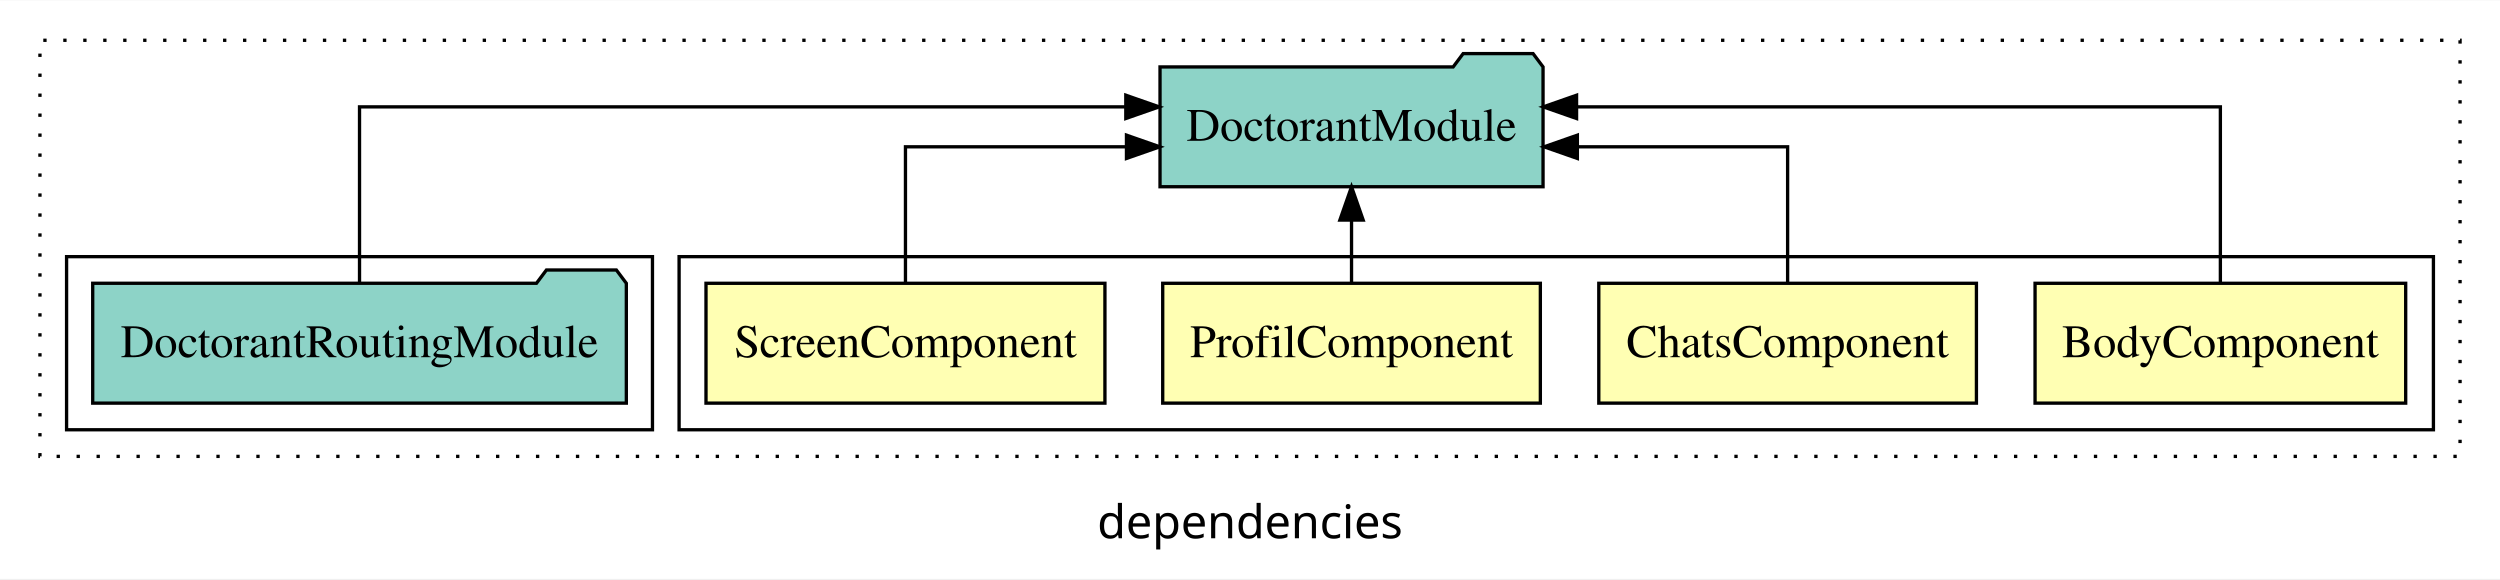
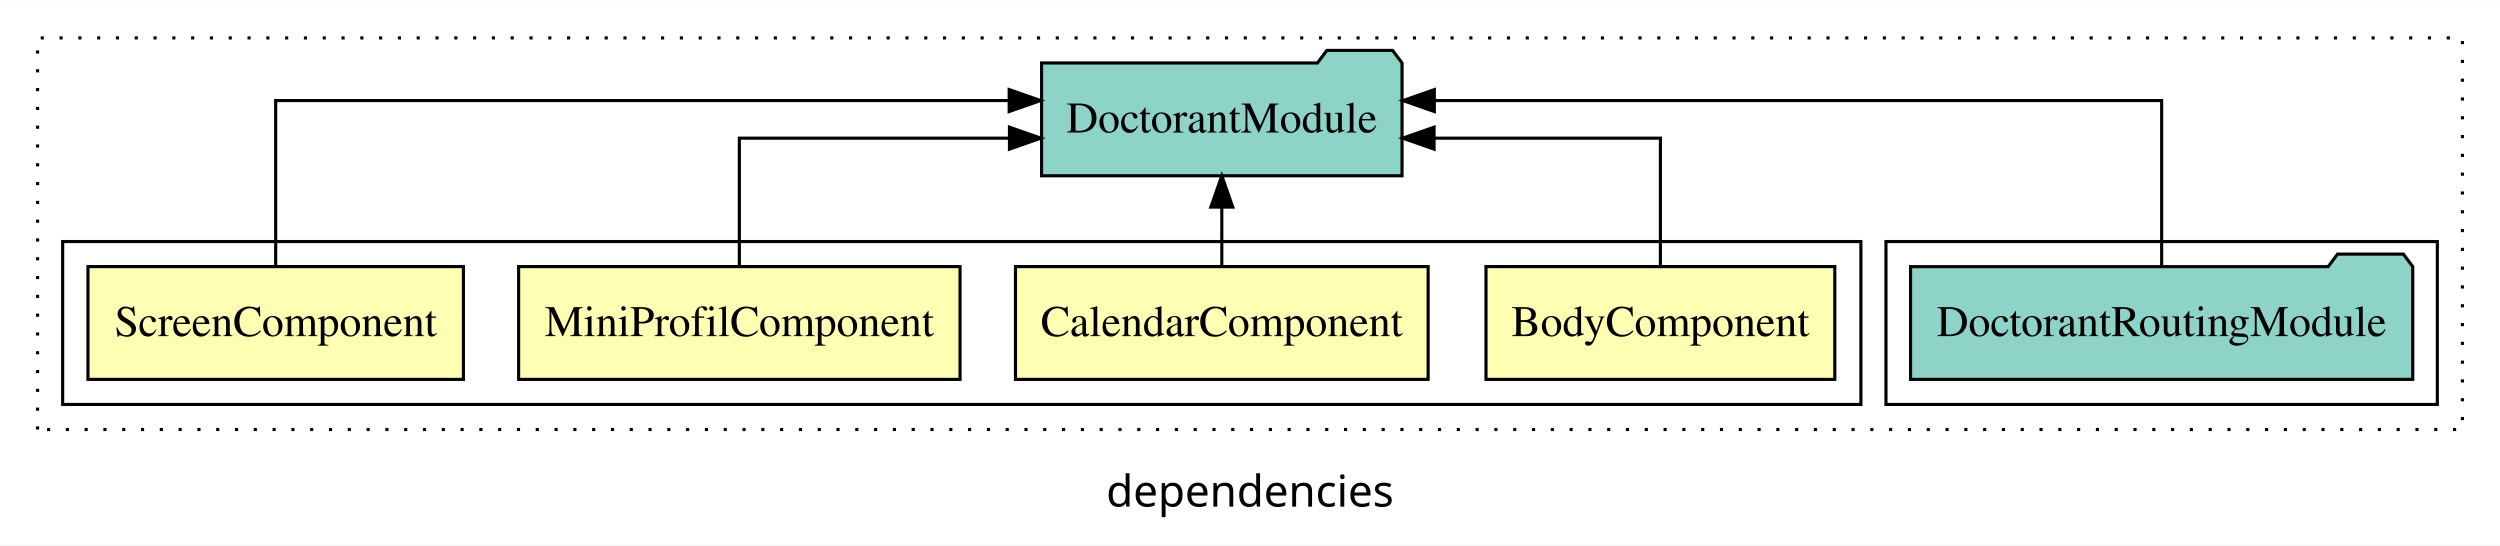
- <svg xmlns="http://www.w3.org/2000/svg" width="751pt" height="174pt" viewBox="0.00 0.00 751.00 173.80">
+ <svg xmlns="http://www.w3.org/2000/svg" width="798pt" height="174pt" viewBox="0.00 0.00 798.00 173.80">
  <g id="graph0" class="graph" transform="scale(1 1) rotate(0) translate(4 169.8)">
-     <polygon fill="white" stroke="transparent" points="-4,4 -4,-169.8 747,-169.8 747,4 -4,4" />
-     <text text-anchor="middle" x="371.5" y="-8.2" font-family="sans-serif" font-size="14.00">dependencies</text>
+     <polygon fill="white" stroke="transparent" points="-4,4 -4,-169.8 794,-169.8 794,4 -4,4" />
+     <text text-anchor="middle" x="395" y="-8.2" font-family="sans-serif" font-size="14.00">dependencies</text>
    <g id="clust1" class="cluster">
-       <polygon fill="none" stroke="black" stroke-dasharray="1,5" points="8,-32.8 8,-157.8 735,-157.8 735,-32.8 8,-32.8" />
+       <polygon fill="none" stroke="black" stroke-dasharray="1,5" points="8,-32.8 8,-157.8 782,-157.8 782,-32.8 8,-32.8" />
+     </g>
+     <g id="clust7" class="cluster">
+       <polygon fill="none" stroke="black" points="598,-40.8 598,-92.8 774,-92.8 774,-40.8 598,-40.8" />
    </g>
    <g id="clust2" class="cluster">
-       <polygon fill="none" stroke="black" points="200,-40.8 200,-92.8 727,-92.8 727,-40.8 200,-40.8" />
-     </g>
-     <g id="clust7" class="cluster">
-       <polygon fill="none" stroke="black" points="16,-40.8 16,-92.8 192,-92.8 192,-40.8 16,-40.8" />
+       <polygon fill="none" stroke="black" points="16,-40.8 16,-92.8 590,-92.8 590,-40.8 16,-40.8" />
    </g>
    <g id="node1" class="node">
-       <polygon fill="#ffffb3" stroke="black" points="718.67,-84.8 607.33,-84.8 607.33,-48.8 718.67,-48.8 718.67,-84.8" />
-       <text text-anchor="middle" x="663" y="-62.6" font-family="Times,serif" font-size="14.00">BodyComponent</text>
+       <polygon fill="#ffffb3" stroke="black" points="581.67,-84.8 470.33,-84.8 470.33,-48.8 581.67,-48.8 581.67,-84.8" />
+       <text text-anchor="middle" x="526" y="-62.6" font-family="Times,serif" font-size="14.00">BodyComponent</text>
    </g>
    <g id="node5" class="node">
-       <polygon fill="#8dd3c7" stroke="black" points="459.53,-149.8 456.53,-153.8 435.53,-153.8 432.53,-149.8 344.47,-149.8 344.47,-113.8 459.53,-113.8 459.53,-149.8" />
-       <text text-anchor="middle" x="402" y="-127.6" font-family="Times,serif" font-size="14.00">DoctorantModule</text>
+       <polygon fill="#8dd3c7" stroke="black" points="443.53,-149.8 440.53,-153.8 419.53,-153.8 416.53,-149.8 328.47,-149.8 328.47,-113.8 443.53,-113.8 443.53,-149.8" />
+       <text text-anchor="middle" x="386" y="-127.6" font-family="Times,serif" font-size="14.00">DoctorantModule</text>
    </g>
    <g id="edge1" class="edge">
-       <path fill="none" stroke="black" d="M663,-85.08C663,-106.12 663,-137.8 663,-137.8 663,-137.8 469.6,-137.8 469.6,-137.8" />
-       <polygon fill="black" stroke="black" points="469.6,-134.3 459.6,-137.8 469.6,-141.3 469.6,-134.3" />
+       <path fill="none" stroke="black" d="M526,-84.82C526,-102.17 526,-125.8 526,-125.8 526,-125.8 453.75,-125.8 453.75,-125.8" />
+       <polygon fill="black" stroke="black" points="453.75,-122.3 443.75,-125.8 453.75,-129.3 453.75,-122.3" />
    </g>
    <g id="node2" class="node">
-       <polygon fill="#ffffb3" stroke="black" points="589.72,-84.8 476.28,-84.8 476.28,-48.8 589.72,-48.8 589.72,-84.8" />
-       <text text-anchor="middle" x="533" y="-62.6" font-family="Times,serif" font-size="14.00">ChatsComponent</text>
+       <polygon fill="#ffffb3" stroke="black" points="451.86,-84.8 320.14,-84.8 320.14,-48.8 451.86,-48.8 451.86,-84.8" />
+       <text text-anchor="middle" x="386" y="-62.6" font-family="Times,serif" font-size="14.00">CalendarComponent</text>
    </g>
    <g id="edge2" class="edge">
-       <path fill="none" stroke="black" d="M533,-84.82C533,-102.17 533,-125.8 533,-125.8 533,-125.8 469.84,-125.8 469.84,-125.8" />
-       <polygon fill="black" stroke="black" points="469.84,-122.3 459.84,-125.8 469.84,-129.3 469.84,-122.3" />
+       <path fill="none" stroke="black" d="M386,-84.91C386,-84.91 386,-103.79 386,-103.79" />
+       <polygon fill="black" stroke="black" points="382.5,-103.79 386,-113.79 389.5,-103.79 382.5,-103.79" />
    </g>
    <g id="node3" class="node">
-       <polygon fill="#ffffb3" stroke="black" points="458.72,-84.8 345.28,-84.8 345.28,-48.8 458.72,-48.8 458.72,-84.8" />
-       <text text-anchor="middle" x="402" y="-62.6" font-family="Times,serif" font-size="14.00">ProfilComponent</text>
+       <polygon fill="#ffffb3" stroke="black" points="302.45,-84.8 161.55,-84.8 161.55,-48.8 302.45,-48.8 302.45,-84.8" />
+       <text text-anchor="middle" x="232" y="-62.6" font-family="Times,serif" font-size="14.00">MiniProfilComponent</text>
    </g>
    <g id="edge3" class="edge">
-       <path fill="none" stroke="black" d="M402,-84.91C402,-84.91 402,-103.79 402,-103.79" />
-       <polygon fill="black" stroke="black" points="398.5,-103.79 402,-113.79 405.5,-103.79 398.5,-103.79" />
+       <path fill="none" stroke="black" d="M232,-84.82C232,-102.17 232,-125.8 232,-125.8 232,-125.8 318.22,-125.8 318.22,-125.8" />
+       <polygon fill="black" stroke="black" points="318.22,-129.3 328.22,-125.8 318.22,-122.3 318.22,-129.3" />
    </g>
    <g id="node4" class="node">
-       <polygon fill="#ffffb3" stroke="black" points="327.92,-84.8 208.08,-84.8 208.08,-48.8 327.92,-48.8 327.92,-84.8" />
-       <text text-anchor="middle" x="268" y="-62.6" font-family="Times,serif" font-size="14.00">ScreenComponent</text>
+       <polygon fill="#ffffb3" stroke="black" points="143.92,-84.8 24.08,-84.8 24.08,-48.8 143.92,-48.8 143.92,-84.8" />
+       <text text-anchor="middle" x="84" y="-62.6" font-family="Times,serif" font-size="14.00">ScreenComponent</text>
    </g>
    <g id="edge4" class="edge">
-       <path fill="none" stroke="black" d="M268,-84.82C268,-102.17 268,-125.8 268,-125.8 268,-125.8 334.39,-125.8 334.39,-125.8" />
-       <polygon fill="black" stroke="black" points="334.39,-129.3 344.39,-125.8 334.39,-122.3 334.39,-129.3" />
+       <path fill="none" stroke="black" d="M84,-85.08C84,-106.12 84,-137.8 84,-137.8 84,-137.8 318.13,-137.8 318.13,-137.8" />
+       <polygon fill="black" stroke="black" points="318.13,-141.3 328.13,-137.8 318.13,-134.3 318.13,-141.3" />
    </g>
    <g id="node6" class="node">
-       <polygon fill="#8dd3c7" stroke="black" points="184.15,-84.8 181.15,-88.8 160.15,-88.8 157.15,-84.8 23.85,-84.8 23.85,-48.8 184.15,-48.8 184.15,-84.8" />
-       <text text-anchor="middle" x="104" y="-62.6" font-family="Times,serif" font-size="14.00">DoctorantRoutingModule</text>
+       <polygon fill="#8dd3c7" stroke="black" points="766.15,-84.8 763.15,-88.8 742.15,-88.8 739.15,-84.8 605.85,-84.8 605.85,-48.8 766.15,-48.8 766.15,-84.8" />
+       <text text-anchor="middle" x="686" y="-62.6" font-family="Times,serif" font-size="14.00">DoctorantRoutingModule</text>
    </g>
    <g id="edge5" class="edge">
-       <path fill="none" stroke="black" d="M104,-85.08C104,-106.12 104,-137.8 104,-137.8 104,-137.8 334.19,-137.8 334.19,-137.8" />
-       <polygon fill="black" stroke="black" points="334.19,-141.3 344.19,-137.8 334.19,-134.3 334.19,-141.3" />
+       <path fill="none" stroke="black" d="M686,-85.08C686,-106.12 686,-137.8 686,-137.8 686,-137.8 453.84,-137.8 453.84,-137.8" />
+       <polygon fill="black" stroke="black" points="453.84,-134.3 443.84,-137.8 453.84,-141.3 453.84,-134.3" />
    </g>
  </g>
</svg>
